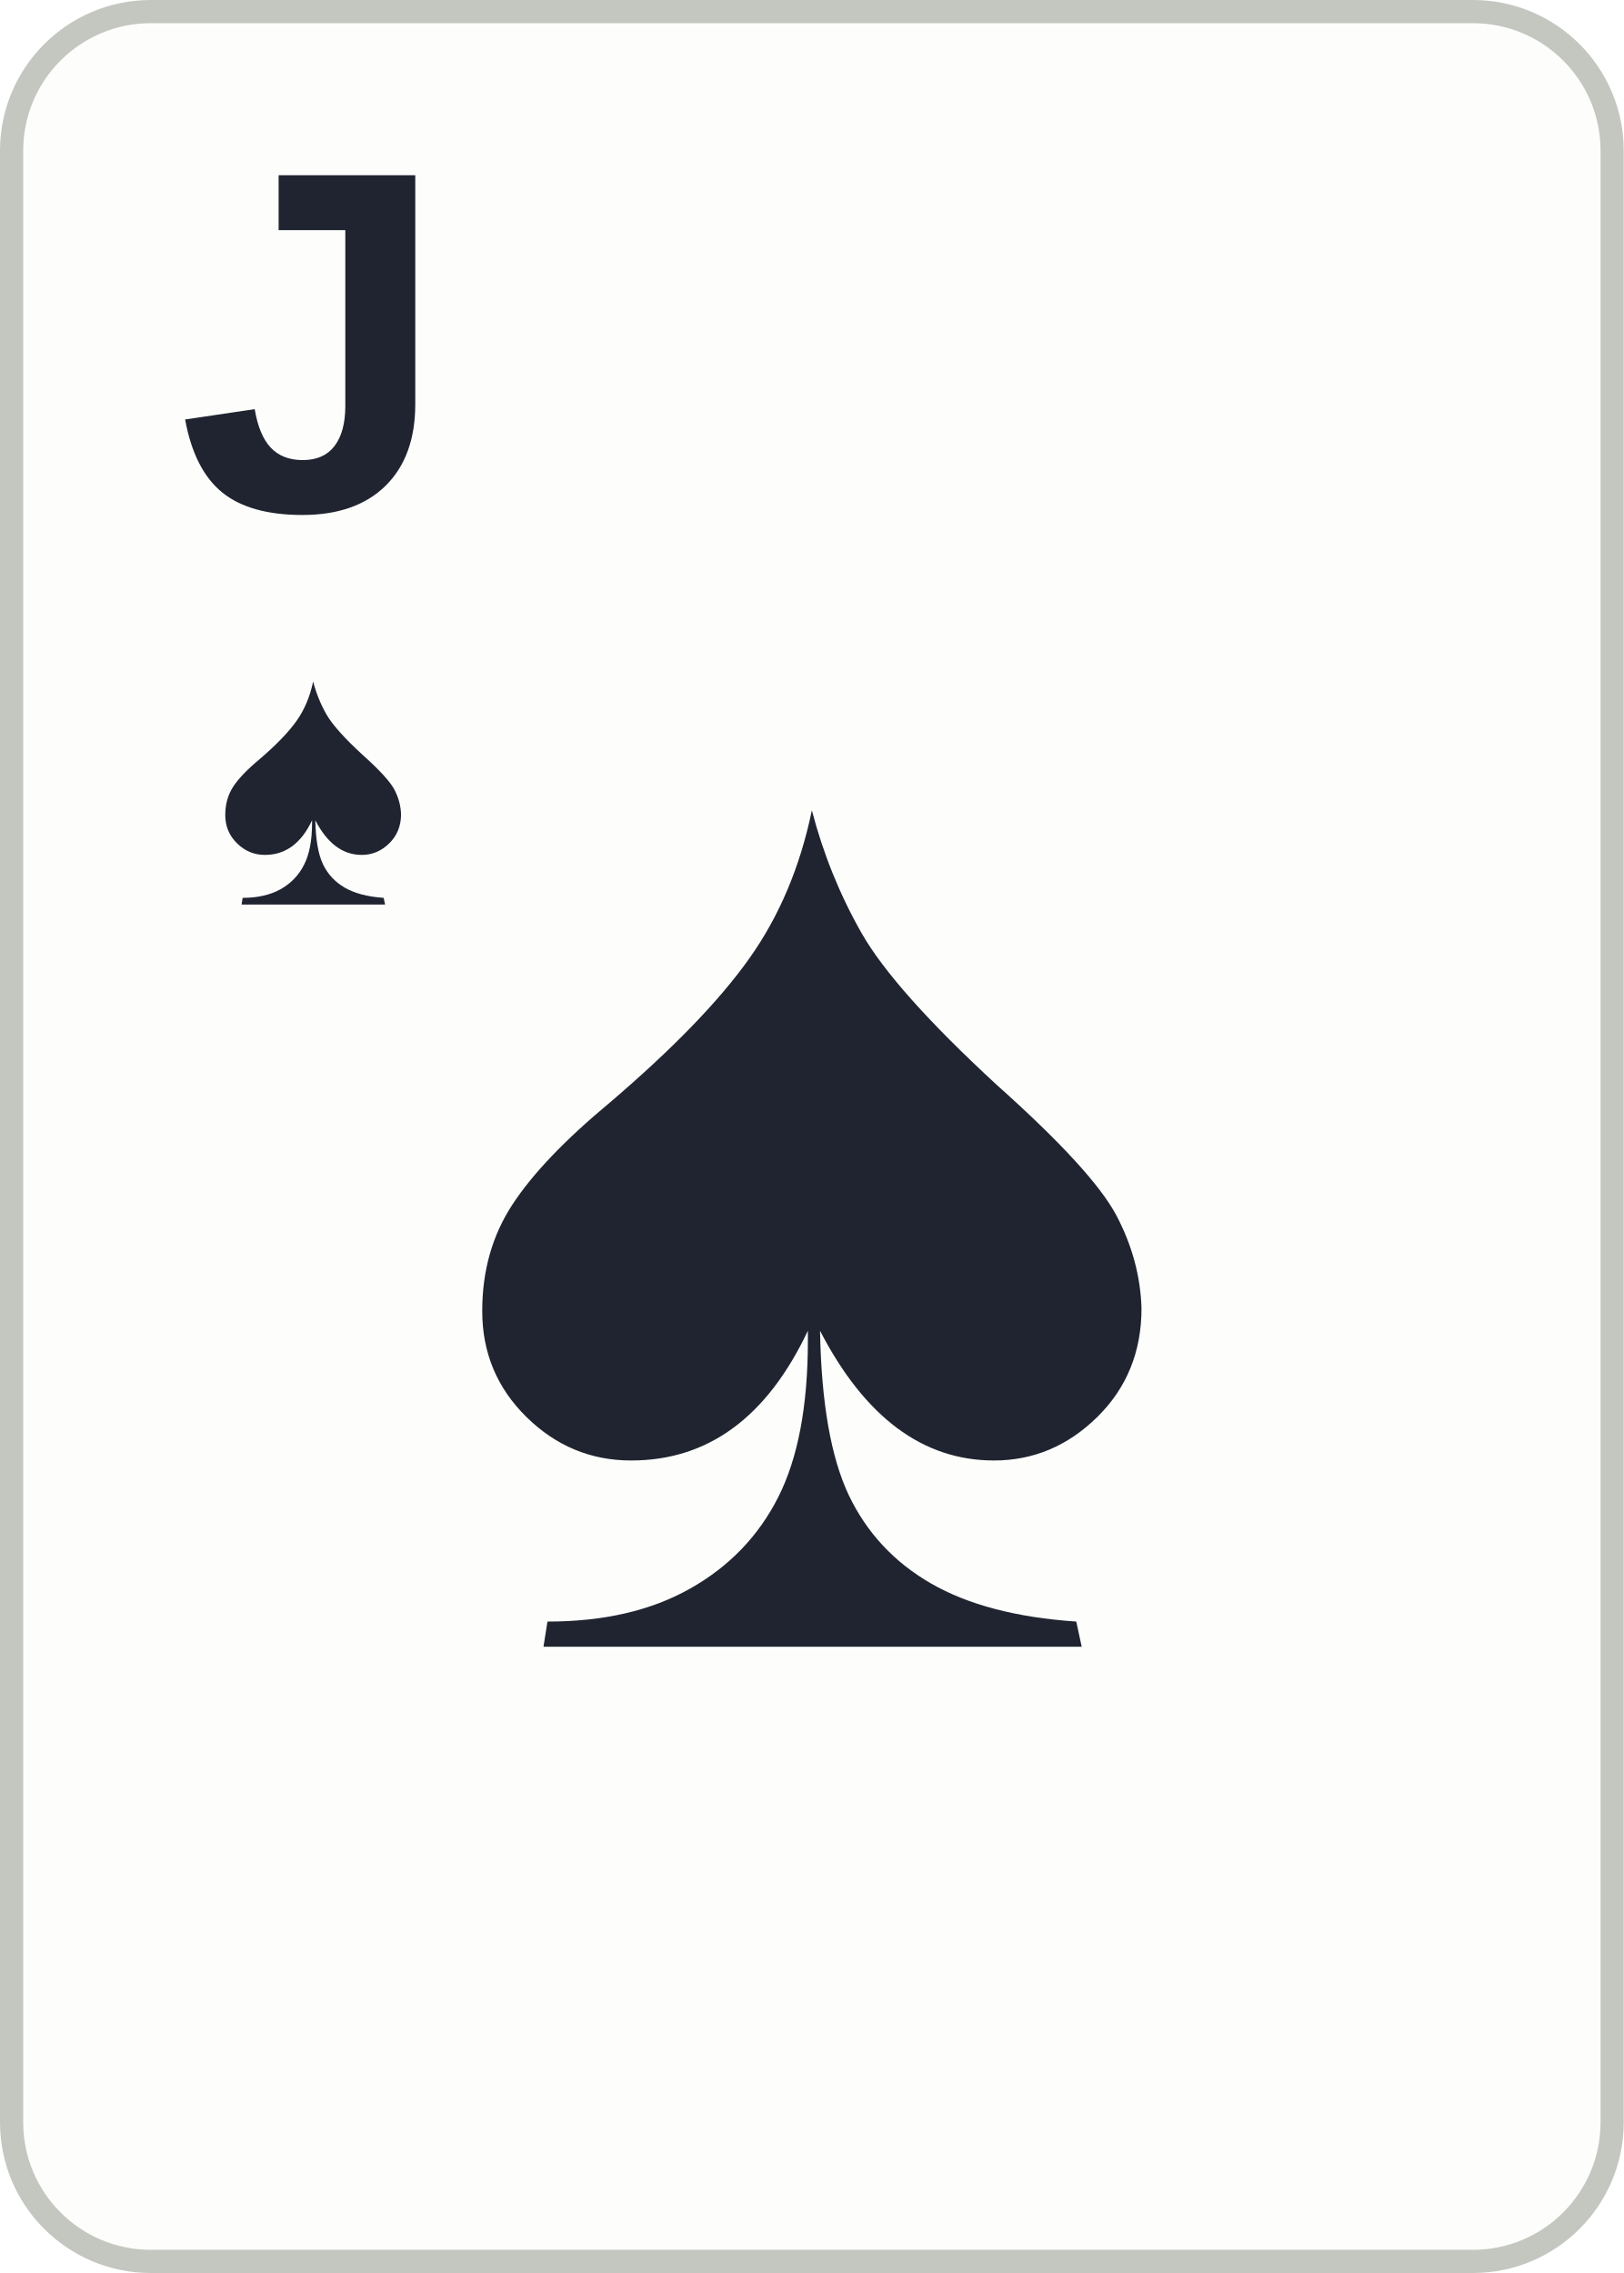
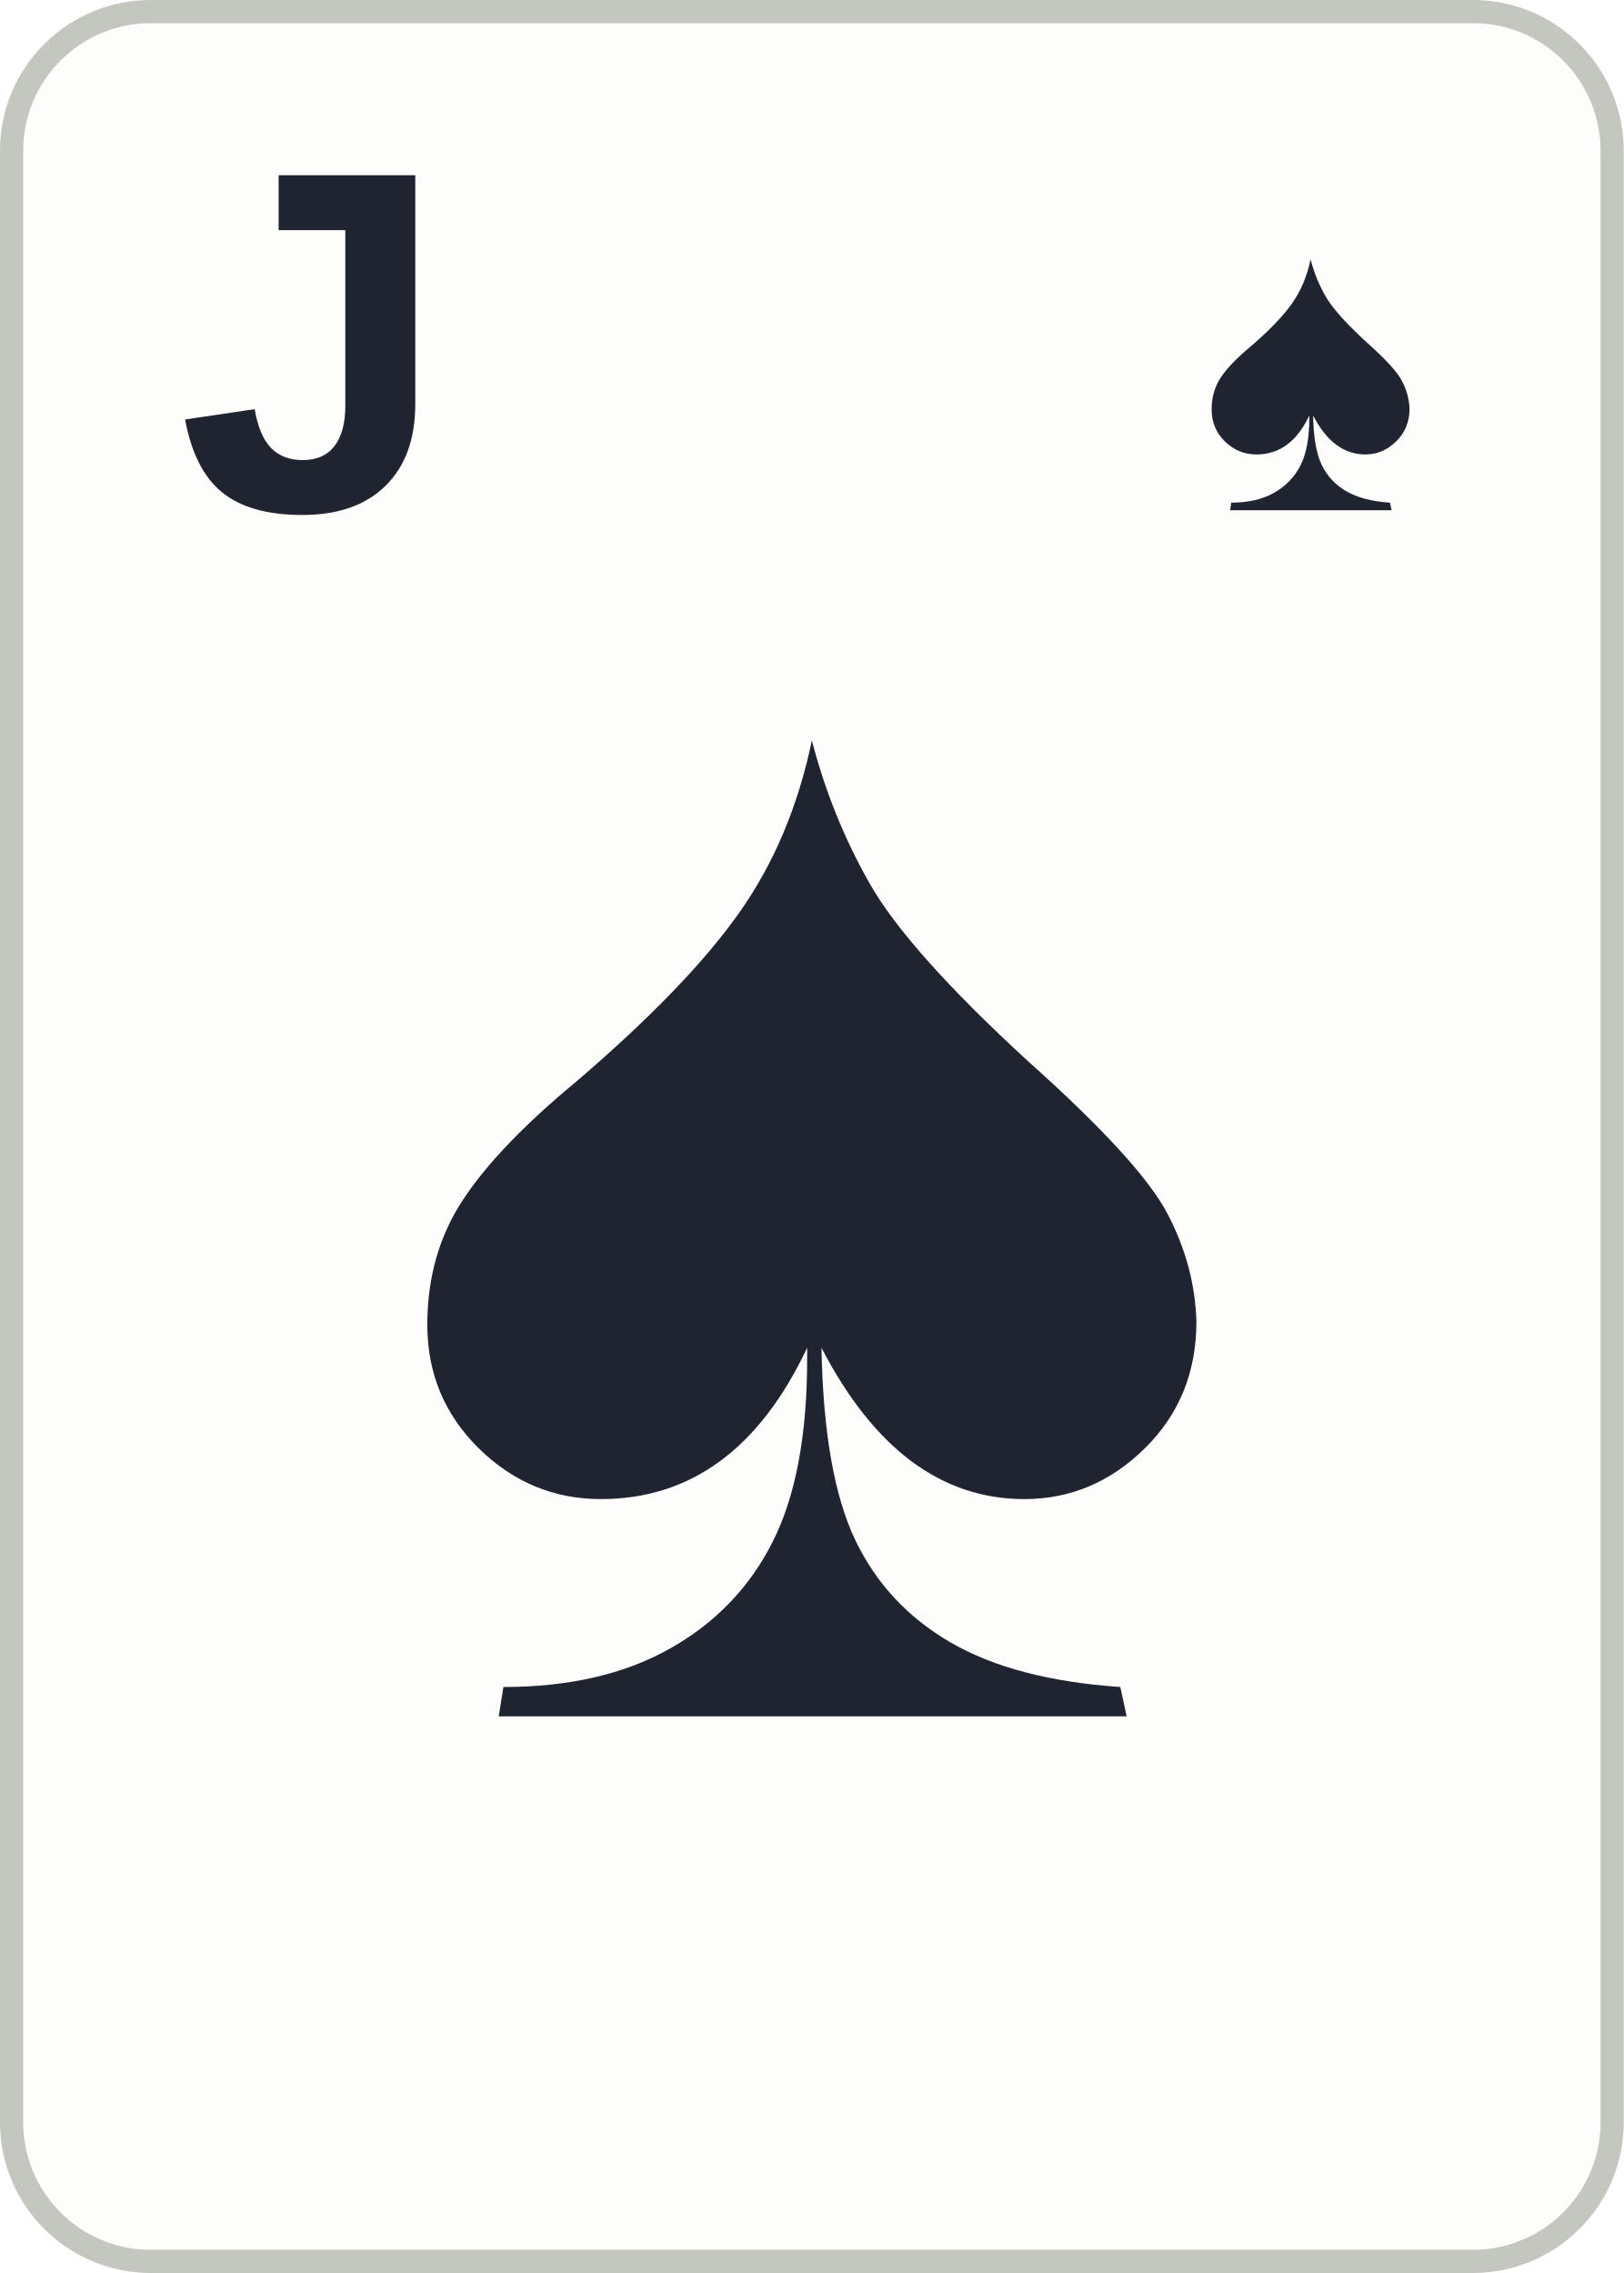
<svg xmlns="http://www.w3.org/2000/svg" viewBox="0 0 140 196">
  <rect x="1" y="1" width="138" height="194" rx="12" fill="#fdfdfb" stroke="#c4c7c0" stroke-width="2" />
  <g font-family="Arial,Helvetica,sans-serif" font-weight="700">
    <text x="27" y="44" font-size="42" text-anchor="middle" fill="#1f2430">J</text>
-     <text x="27" y="78" font-size="32" text-anchor="middle" fill="#1f2430">♠</text>
-     <text x="70" y="142" font-size="120" text-anchor="middle" fill="#1f2430">♠</text>
+     <text x="113" y="44" font-size="36" text-anchor="middle" fill="#1f2430">♠</text>
+     <text x="70" y="148" font-size="140" text-anchor="middle" fill="#1f2430">♠</text>
  </g>
</svg>
